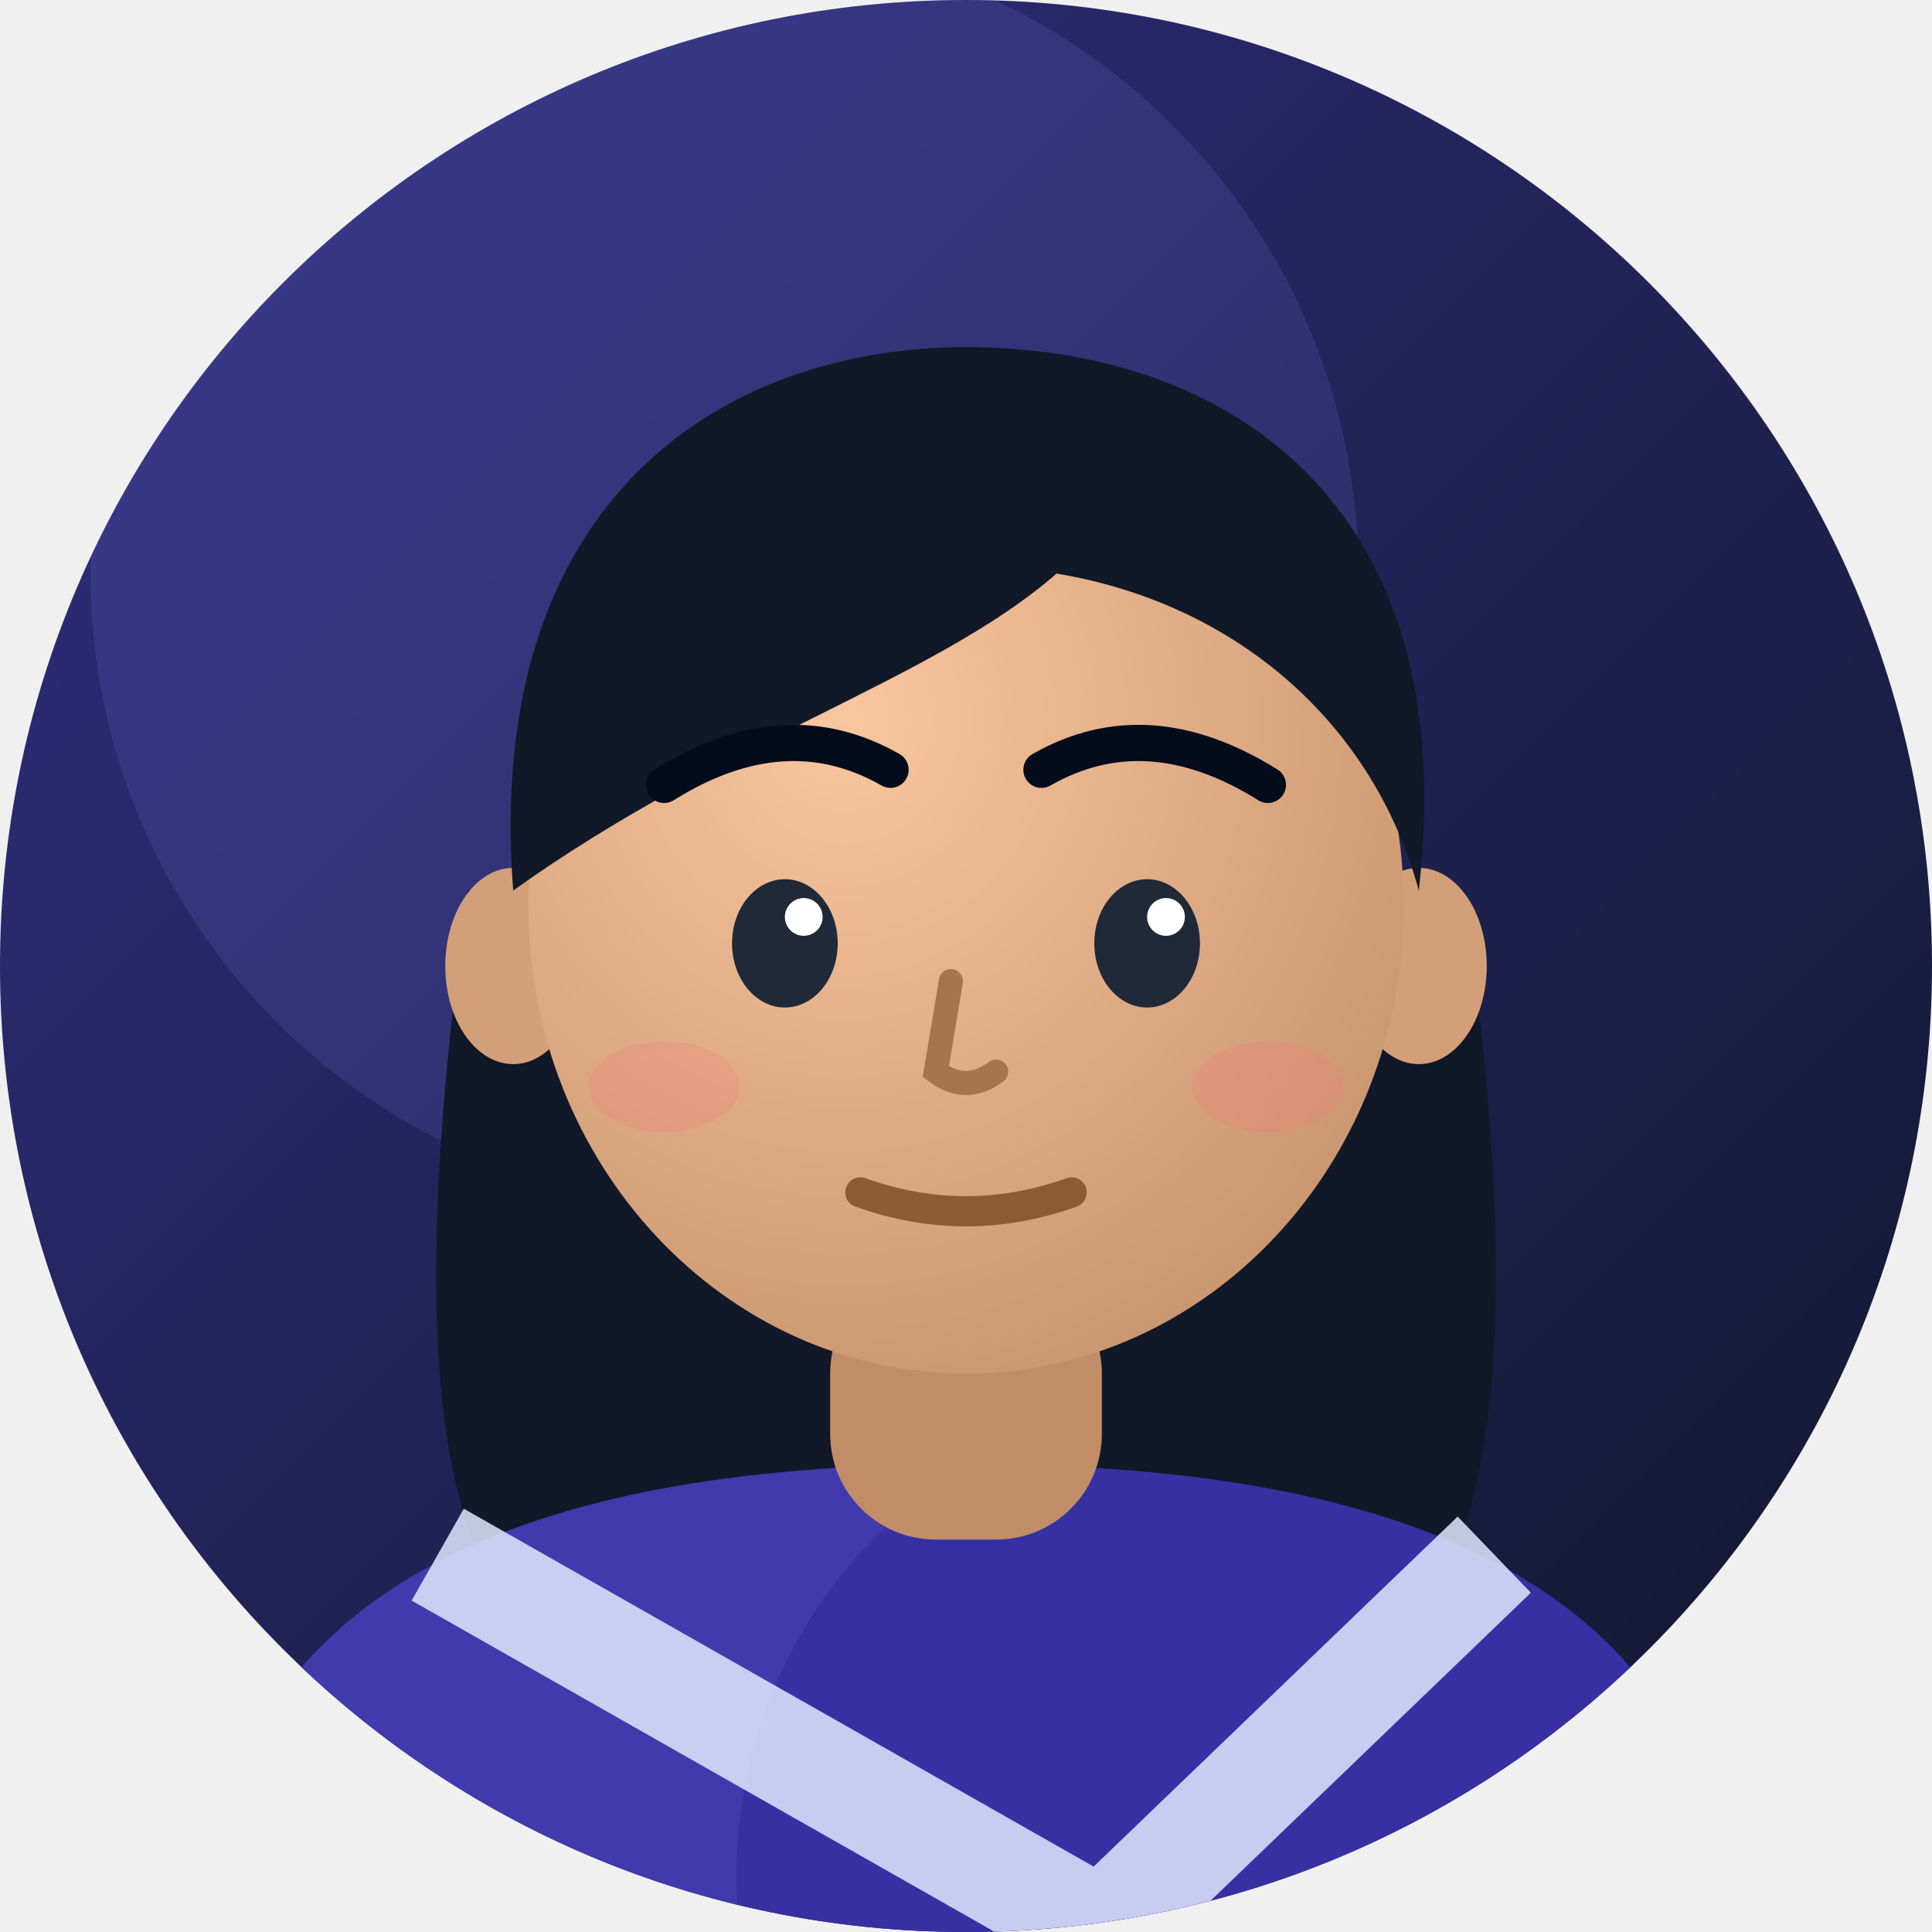
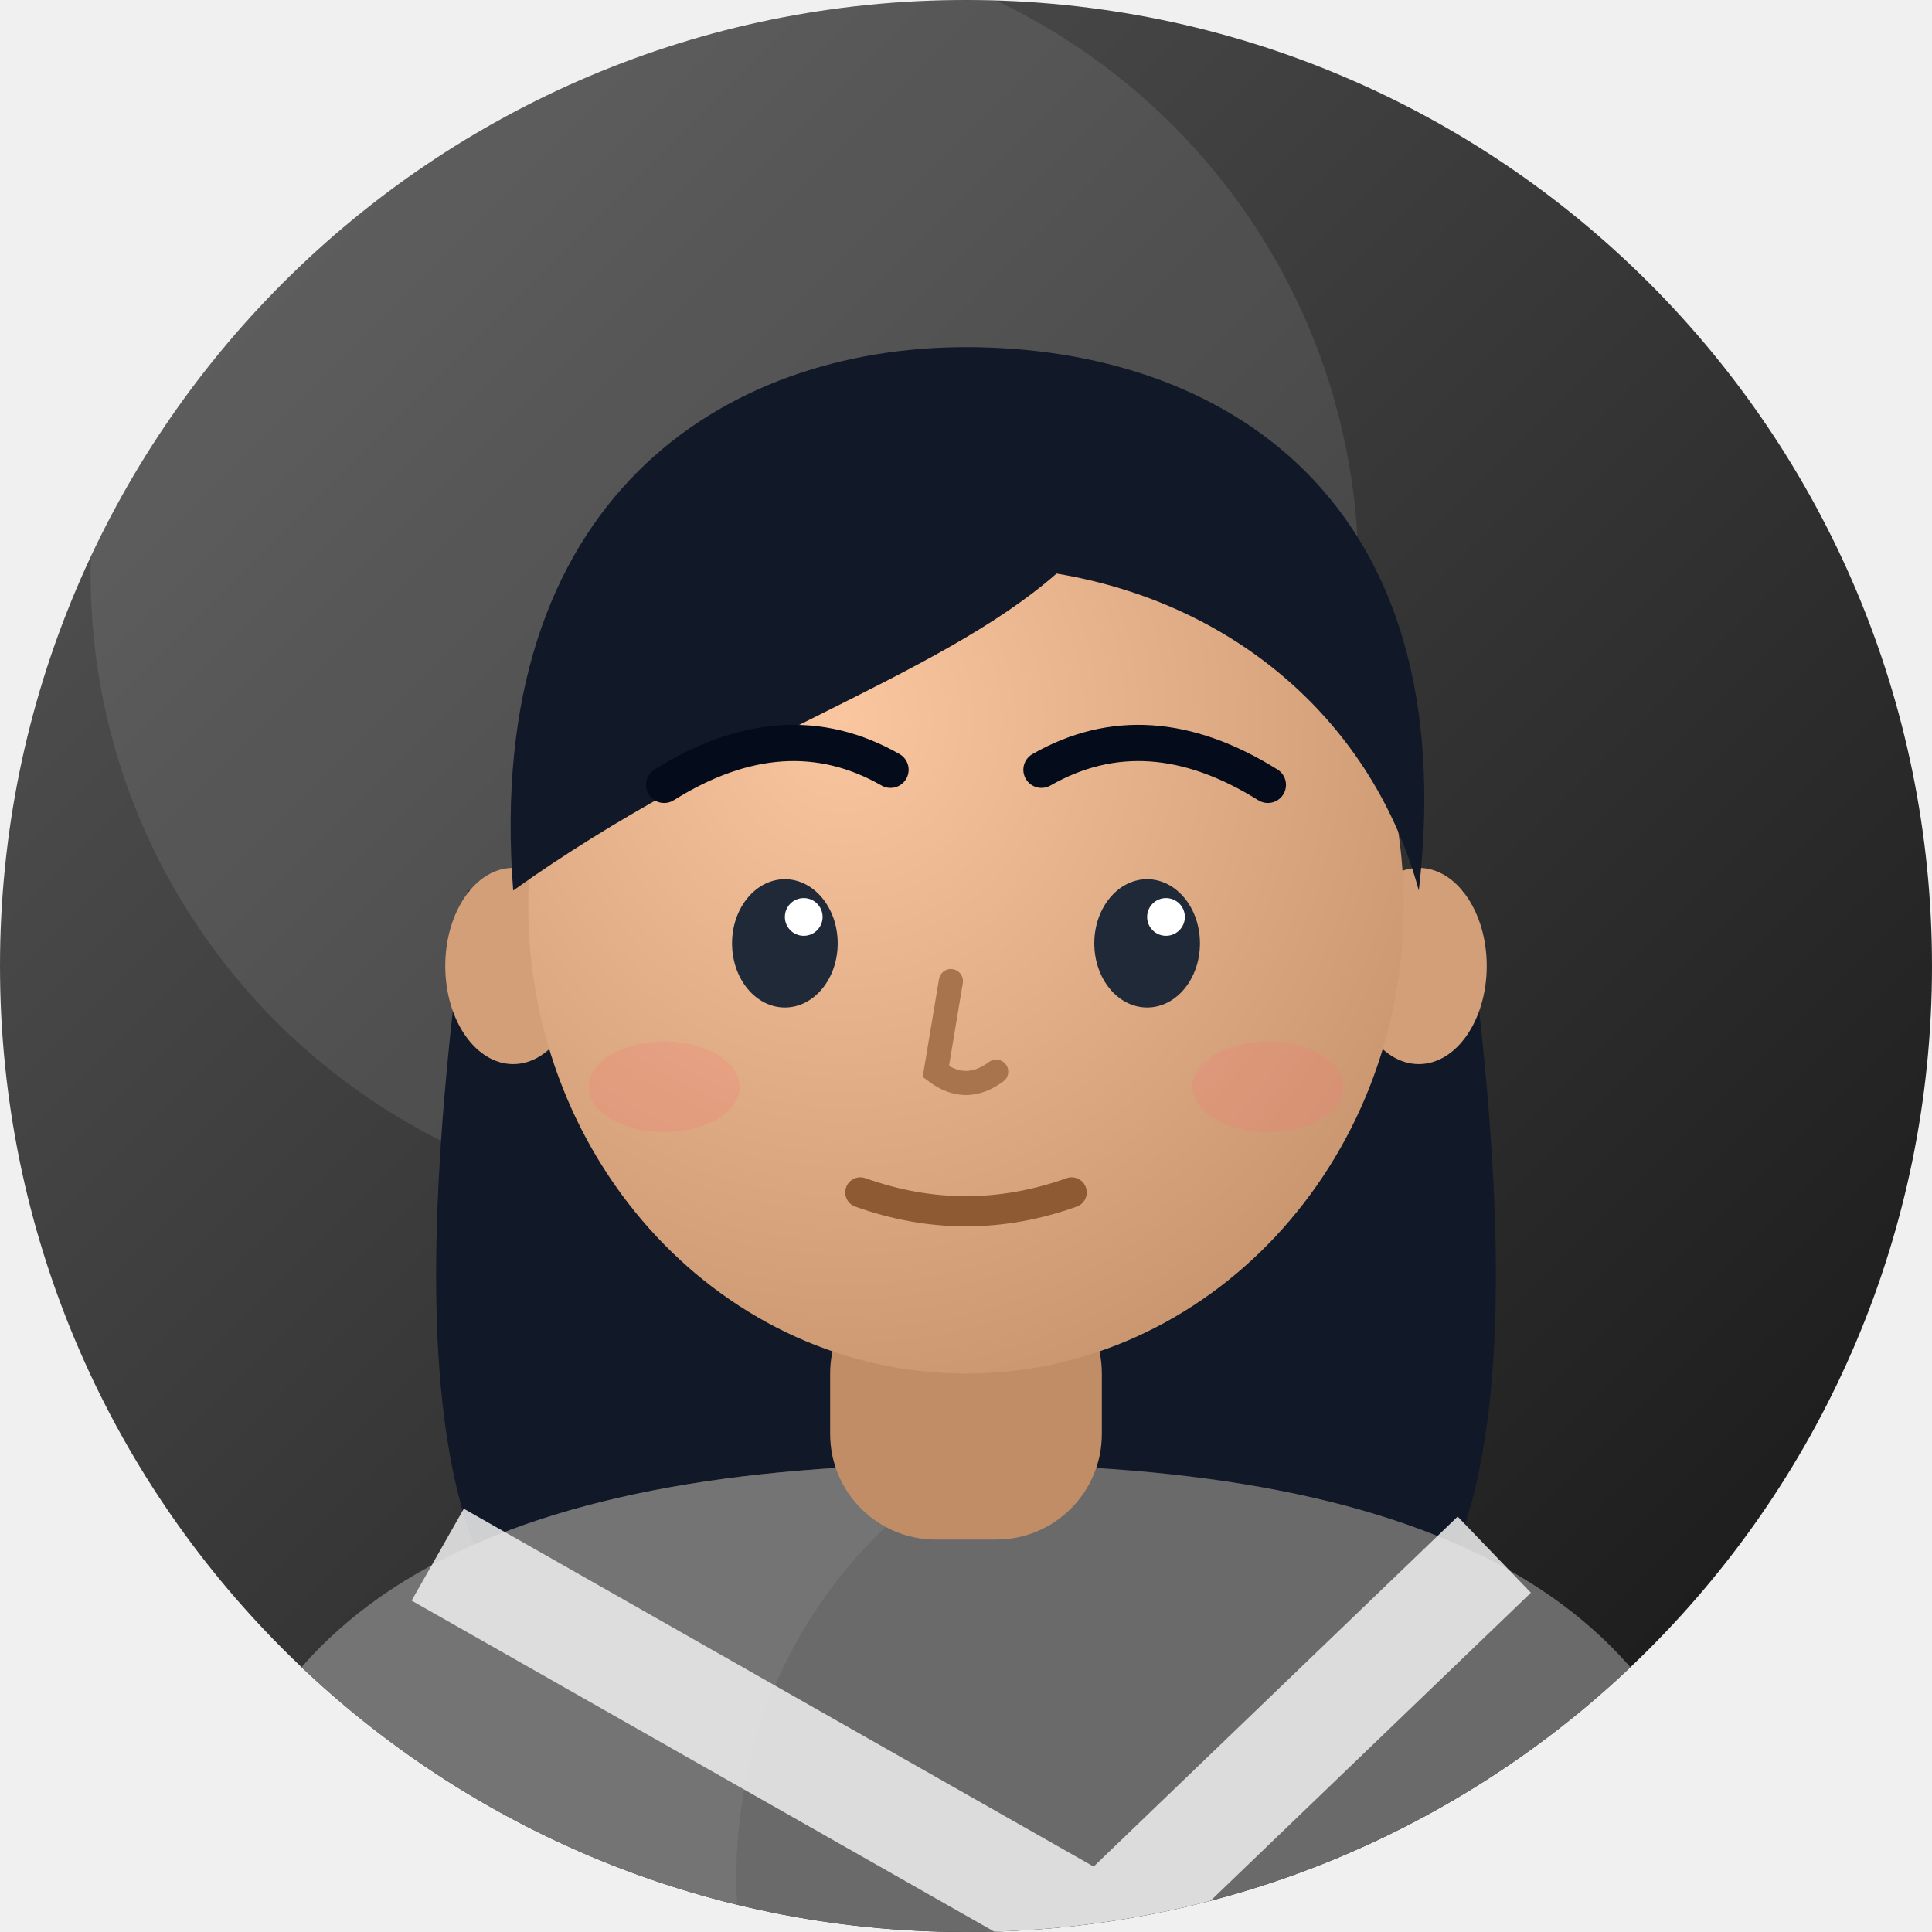
<svg xmlns="http://www.w3.org/2000/svg" viewBox="0 0 256 256" width="256" height="256" role="img" aria-label="amir_khusrau">
  <defs>
    <linearGradient id="g-amir_khusrau" x1="0" y1="0" x2="1" y2="1">
-       <stop offset="0" stop-color="#312e81" />
-       <stop offset="1" stop-color="#0f172a" />
+       <stop offset="0" stop-color="#585858" />
+       <stop offset="1" stop-color="#141414" />
    </linearGradient>
    <radialGradient id="f-amir_khusrau" cx=".36" cy=".3" r=".8">
      <stop offset="0" stop-color="#fac6a0" />
      <stop offset="1" stop-color="#c7936d" />
    </radialGradient>
    <clipPath id="c-amir_khusrau">
      <circle cx="128" cy="128" r="128" />
    </clipPath>
  </defs>
  <g clip-path="url(#c-amir_khusrau)">
    <rect width="256" height="256" fill="url(#g-amir_khusrau)" />
-     <circle cx="96" cy="76" r="84" fill="#818cf8" opacity=".14" />
+     <circle cx="96" cy="76" r="84" fill="#bcbcbc" opacity=".14" />
    <path d="M62 118 C52 190 60 218 84 226 L172 226 C196 218 204 190 194 118 Z" fill="#111827" />
-     <path d="M26 256 C30 212 66 194 128 194 C190 194 226 212 230 256 Z" fill="#3730a3" />
-     <path d="M26 256 C30 212 66 194 128 194 C100 212 96 240 98 256 Z" fill="#4b44b7" opacity=".5" />
-     <path d="M58 206 L146 256 L198 206" stroke="#e0e7ff" stroke-width="14" opacity=".85" fill="none" />
+     <path d="M26 256 C30 212 66 194 128 194 C190 194 226 212 230 256 Z" fill="#6a6a6a" />
+     <path d="M26 256 C30 212 66 194 128 194 C100 212 96 240 98 256 Z" fill="#7e7e7e" opacity=".5" />
+     <path d="M58 206 L146 256 L198 206" stroke="#f0f0f0" stroke-width="14" opacity=".85" fill="none" />
    <rect x="110" y="168" width="36" height="36" rx="14" fill="#c18d67" />
    <ellipse cx="68" cy="128" rx="9" ry="13" fill="#d39f79" />
    <ellipse cx="188" cy="128" rx="9" ry="13" fill="#d39f79" />
    <ellipse cx="128" cy="120" rx="58" ry="62" fill="url(#f-amir_khusrau)" />
    <path d="M68 118 C64 66 96 46 128 46 C162 46 194 66 188 118 C182 96 164 80 140 76 C124 90 96 98 68 118 Z" fill="#111827" />
    <g stroke="#040b1a" stroke-width="4.8" stroke-linecap="round" fill="none">
      <path d="M88 104 Q104 94 118 102" />
      <path d="M138 102 Q152 94 168 104" />
    </g>
    <g fill="#1f2937">
      <ellipse cx="104" cy="125" rx="7" ry="8.5" />
      <ellipse cx="152" cy="125" rx="7" ry="8.5" />
    </g>
    <g fill="#fff">
      <circle cx="106.5" cy="121.5" r="2.5" />
      <circle cx="154.5" cy="121.5" r="2.5" />
    </g>
    <ellipse cx="88" cy="144" rx="10" ry="6" fill="#f87171" opacity=".22" />
    <ellipse cx="168" cy="144" rx="10" ry="6" fill="#f87171" opacity=".22" />
    <path d="M126 130 L124 142 Q128 145 132 142" stroke="#a8744e" stroke-width="3.2" fill="none" stroke-linecap="round" />
    <path d="M114 158 Q128 163 142 158" stroke="#8e5a34" stroke-width="4" fill="none" stroke-linecap="round" />
  </g>
</svg>
